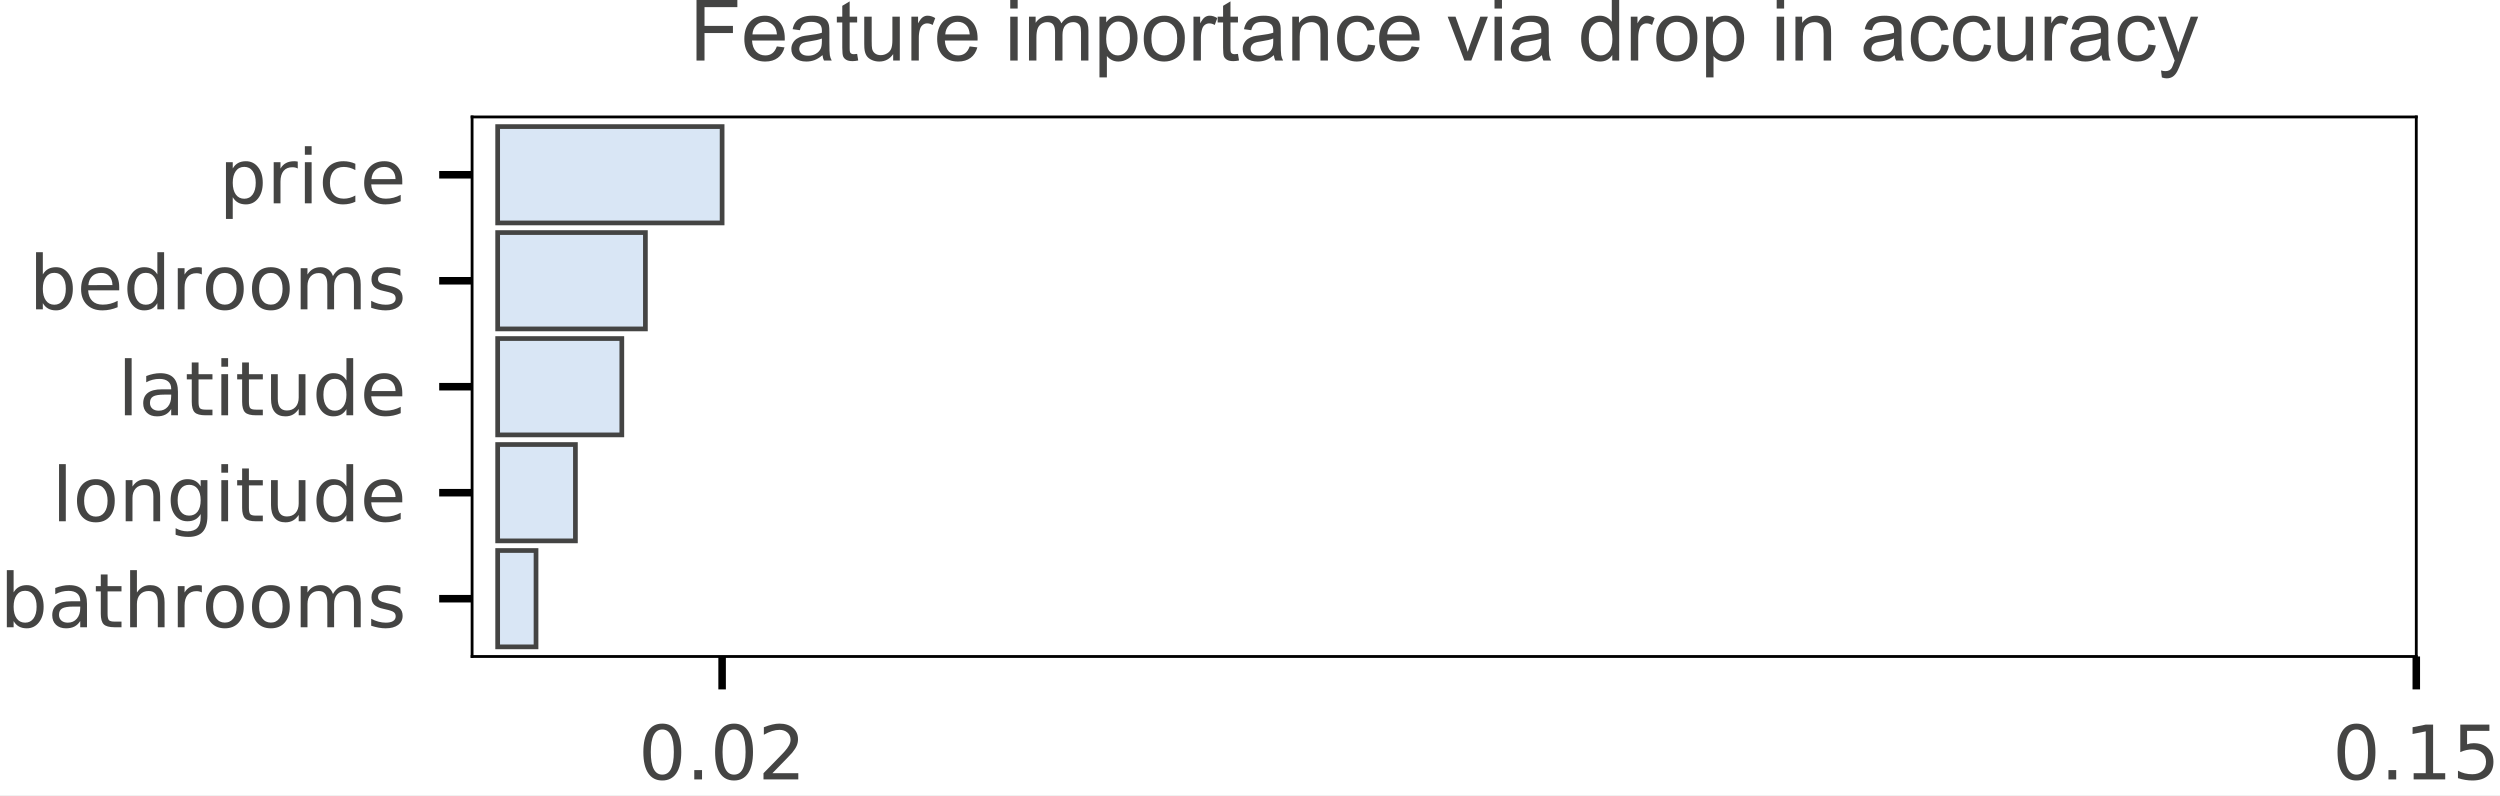
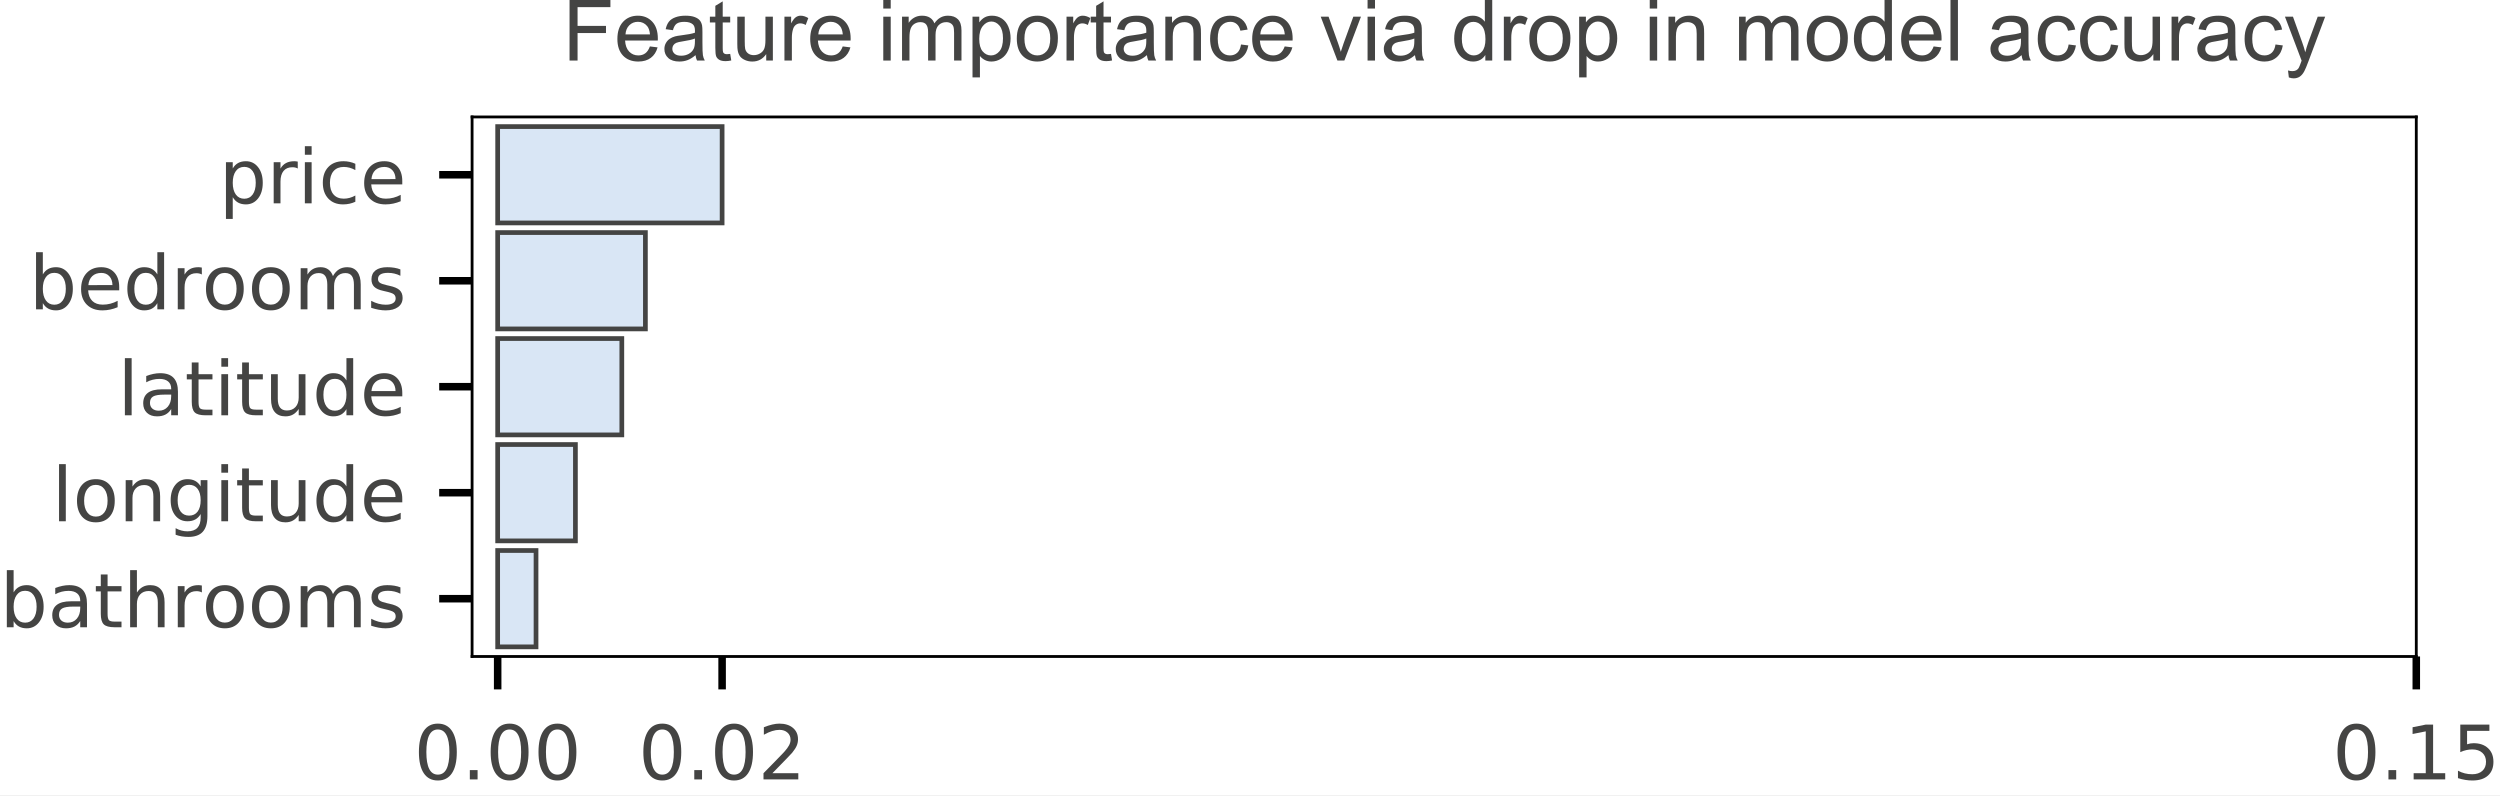
<svg xmlns="http://www.w3.org/2000/svg" xmlns:xlink="http://www.w3.org/1999/xlink" height="84.585pt" version="1.1" viewBox="0 0 265.967 84.585" width="265.967pt">
  <defs>
    <style type="text/css">
*{stroke-linecap:butt;stroke-linejoin:round;}
  </style>
  </defs>
  <g id="figure_1">
    <g id="patch_1">
      <path d="M 0 84.585  L 265.967 84.585  L 265.967 0  L 0 0  z " style="fill:#ffffff;" />
    </g>
    <g id="axes_1">
      <g id="patch_2">
        <path d="M 50.224 69.842  L 257.061 69.842  L 257.061 12.442  L 50.224 12.442  z " style="fill:#ffffff;" />
      </g>
      <g id="patch_3">
-         <path clip-path="url(#p0bde8d46e2)" d="M 52.945 13.467  L 76.823 13.467  L 76.823 23.717  L 52.945 23.717  z " style="fill:#d9e6f5;stroke:#444443;stroke-linejoin:miter;stroke-width:0.5;" />
+         <path clip-path="url(#pe5309d9fb7)" d="M 52.945 13.467  L 76.823 13.467  L 76.823 23.717  L 52.945 23.717  z " style="fill:#d9e6f5;stroke:#444443;stroke-linejoin:miter;stroke-width:0.5;" />
      </g>
      <g id="patch_4">
-         <path clip-path="url(#p0bde8d46e2)" d="M 52.945 24.742  L 68.662 24.742  L 68.662 34.992  L 52.945 34.992  z " style="fill:#d9e6f5;stroke:#444443;stroke-linejoin:miter;stroke-width:0.5;" />
+         <path clip-path="url(#pe5309d9fb7)" d="M 52.945 24.742  L 68.662 24.742  L 68.662 34.992  L 52.945 34.992  z " style="fill:#d9e6f5;stroke:#444443;stroke-linejoin:miter;stroke-width:0.5;" />
      </g>
      <g id="patch_5">
-         <path clip-path="url(#p0bde8d46e2)" d="M 52.945 36.017  L 66.153 36.017  L 66.153 46.267  L 52.945 46.267  z " style="fill:#d9e6f5;stroke:#444443;stroke-linejoin:miter;stroke-width:0.5;" />
+         <path clip-path="url(#pe5309d9fb7)" d="M 52.945 36.017  L 66.153 36.017  L 66.153 46.267  L 52.945 46.267  z " style="fill:#d9e6f5;stroke:#444443;stroke-linejoin:miter;stroke-width:0.5;" />
      </g>
      <g id="patch_6">
-         <path clip-path="url(#p0bde8d46e2)" d="M 52.945 47.292  L 61.217 47.292  L 61.217 57.542  L 52.945 57.542  z " style="fill:#d9e6f5;stroke:#444443;stroke-linejoin:miter;stroke-width:0.5;" />
+         <path clip-path="url(#pe5309d9fb7)" d="M 52.945 47.292  L 61.217 47.292  L 61.217 57.542  L 52.945 57.542  z " style="fill:#d9e6f5;stroke:#444443;stroke-linejoin:miter;stroke-width:0.5;" />
      </g>
      <g id="patch_7">
-         <path clip-path="url(#p0bde8d46e2)" d="M 52.945 58.567  L 57.026 58.567  L 57.026 68.817  L 52.945 68.817  z " style="fill:#d9e6f5;stroke:#444443;stroke-linejoin:miter;stroke-width:0.5;" />
+         <path clip-path="url(#pe5309d9fb7)" d="M 52.945 58.567  L 57.026 58.567  L 57.026 68.817  L 52.945 68.817  z " style="fill:#d9e6f5;stroke:#444443;stroke-linejoin:miter;stroke-width:0.5;" />
      </g>
      <g id="matplotlib.axis_1">
        <g id="xtick_1">
          <g id="line2d_1">
            <defs>
-               <path d="M 0 0  L 0 3.5  " id="m0cca041484" style="stroke:#000000;stroke-width:0.8;" />
-             </defs>
-             <g>
-               <use style="stroke:#000000;stroke-width:0.8;" x="76.823" xlink:href="#m0cca041484" y="69.842" />
+               <path d="M 0 0  L 0 3.5  " id="m0c77540634" style="stroke:#000000;stroke-width:0.8;" />
+             </defs>
+             <g>
+               <use style="stroke:#000000;stroke-width:0.8;" x="52.945" xlink:href="#m0c77540634" y="69.842" />
            </g>
          </g>
          <g id="text_1">
            <defs>
              <path d="M 31.781 66.406  Q 24.172 66.406 20.328 58.906  Q 16.5 51.422 16.5 36.375  Q 16.5 21.391 20.328 13.891  Q 24.172 6.391 31.781 6.391  Q 39.453 6.391 43.281 13.891  Q 47.125 21.391 47.125 36.375  Q 47.125 51.422 43.281 58.906  Q 39.453 66.406 31.781 66.406  z M 31.781 74.219  Q 44.047 74.219 50.516 64.516  Q 56.984 54.828 56.984 36.375  Q 56.984 17.969 50.516 8.266  Q 44.047 -1.422 31.781 -1.422  Q 19.531 -1.422 13.062 8.266  Q 6.594 17.969 6.594 36.375  Q 6.594 54.828 13.062 64.516  Q 19.531 74.219 31.781 74.219  z " id="DejaVuSans-30" />
              <path d="M 10.688 12.406  L 21 12.406  L 21 0  L 10.688 0  z " id="DejaVuSans-2e" />
+             </defs>
+             <g style="fill:#444443;" transform="translate(44.03905 82.92078)scale(0.08 -0.08)">
+               <use xlink:href="#DejaVuSans-30" />
+               <use x="63.623" xlink:href="#DejaVuSans-2e" />
+               <use x="95.41" xlink:href="#DejaVuSans-30" />
+               <use x="159.033" xlink:href="#DejaVuSans-30" />
+             </g>
+           </g>
+         </g>
+         <g id="xtick_2">
+           <g id="line2d_2">
+             <g>
+               <use style="stroke:#000000;stroke-width:0.8;" x="76.823" xlink:href="#m0c77540634" y="69.842" />
+             </g>
+           </g>
+           <g id="text_2">
+             <defs>
              <path d="M 19.188 8.297  L 53.609 8.297  L 53.609 0  L 7.328 0  L 7.328 8.297  Q 12.938 14.109 22.625 23.891  Q 32.328 33.688 34.812 36.531  Q 39.547 41.844 41.422 45.531  Q 43.312 49.219 43.312 52.781  Q 43.312 58.594 39.234 62.25  Q 35.156 65.922 28.609 65.922  Q 23.969 65.922 18.812 64.312  Q 13.672 62.703 7.812 59.422  L 7.812 69.391  Q 13.766 71.781 18.938 73  Q 24.125 74.219 28.422 74.219  Q 39.75 74.219 46.484 68.547  Q 53.219 62.891 53.219 53.422  Q 53.219 48.922 51.531 44.891  Q 49.859 40.875 45.406 35.406  Q 44.188 33.984 37.641 27.219  Q 31.109 20.453 19.188 8.297  z " id="DejaVuSans-32" />
            </defs>
            <g style="fill:#444443;" transform="translate(67.91709 82.92078)scale(0.08 -0.08)">
              <use xlink:href="#DejaVuSans-30" />
              <use x="63.623" xlink:href="#DejaVuSans-2e" />
              <use x="95.41" xlink:href="#DejaVuSans-30" />
              <use x="159.033" xlink:href="#DejaVuSans-32" />
            </g>
          </g>
        </g>
-         <g id="xtick_2">
-           <g id="line2d_2">
-             <g>
-               <use style="stroke:#000000;stroke-width:0.8;" x="257.061" xlink:href="#m0cca041484" y="69.842" />
-             </g>
-           </g>
-           <g id="text_2">
+         <g id="xtick_3">
+           <g id="line2d_3">
+             <g>
+               <use style="stroke:#000000;stroke-width:0.8;" x="257.061" xlink:href="#m0c77540634" y="69.842" />
+             </g>
+           </g>
+           <g id="text_3">
            <defs>
              <path d="M 12.406 8.297  L 28.516 8.297  L 28.516 63.922  L 10.984 60.406  L 10.984 69.391  L 28.422 72.906  L 38.281 72.906  L 38.281 8.297  L 54.391 8.297  L 54.391 0  L 12.406 0  z " id="DejaVuSans-31" />
              <path d="M 10.797 72.906  L 49.516 72.906  L 49.516 64.594  L 19.828 64.594  L 19.828 46.734  Q 21.969 47.469 24.109 47.828  Q 26.266 48.188 28.422 48.188  Q 40.625 48.188 47.75 41.5  Q 54.891 34.812 54.891 23.391  Q 54.891 11.625 47.562 5.094  Q 40.234 -1.422 26.906 -1.422  Q 22.312 -1.422 17.547 -0.641  Q 12.797 0.141 7.719 1.703  L 7.719 11.625  Q 12.109 9.234 16.797 8.062  Q 21.484 6.891 26.703 6.891  Q 35.156 6.891 40.078 11.328  Q 45.016 15.766 45.016 23.391  Q 45.016 31 40.078 35.438  Q 35.156 39.891 26.703 39.891  Q 22.75 39.891 18.812 39.016  Q 14.891 38.141 10.797 36.281  z " id="DejaVuSans-35" />
            </defs>
            <g style="fill:#444443;" transform="translate(248.155 82.92078)scale(0.08 -0.08)">
              <use xlink:href="#DejaVuSans-30" />
              <use x="63.623" xlink:href="#DejaVuSans-2e" />
              <use x="95.41" xlink:href="#DejaVuSans-31" />
              <use x="159.033" xlink:href="#DejaVuSans-35" />
            </g>
          </g>
        </g>
      </g>
      <g id="matplotlib.axis_2">
        <g id="ytick_1">
-           <g id="line2d_3">
-             <defs>
-               <path d="M 0 0  L -3.5 0  " id="md24288e0cf" style="stroke:#000000;stroke-width:0.8;" />
-             </defs>
-             <g>
-               <use style="stroke:#000000;stroke-width:0.8;" x="50.224" xlink:href="#md24288e0cf" y="18.592" />
-             </g>
-           </g>
-           <g id="text_3">
+           <g id="line2d_4">
+             <defs>
+               <path d="M 0 0  L -3.5 0  " id="m595249c2ca" style="stroke:#000000;stroke-width:0.8;" />
+             </defs>
+             <g>
+               <use style="stroke:#000000;stroke-width:0.8;" x="50.224" xlink:href="#m595249c2ca" y="18.592" />
+             </g>
+           </g>
+           <g id="text_4">
            <defs>
              <path d="M 18.109 8.203  L 18.109 -20.797  L 9.078 -20.797  L 9.078 54.688  L 18.109 54.688  L 18.109 46.391  Q 20.953 51.266 25.266 53.625  Q 29.594 56 35.594 56  Q 45.562 56 51.781 48.094  Q 58.016 40.188 58.016 27.297  Q 58.016 14.406 51.781 6.484  Q 45.562 -1.422 35.594 -1.422  Q 29.594 -1.422 25.266 0.953  Q 20.953 3.328 18.109 8.203  z M 48.688 27.297  Q 48.688 37.203 44.609 42.844  Q 40.531 48.484 33.406 48.484  Q 26.266 48.484 22.188 42.844  Q 18.109 37.203 18.109 27.297  Q 18.109 17.391 22.188 11.75  Q 26.266 6.109 33.406 6.109  Q 40.531 6.109 44.609 11.75  Q 48.688 17.391 48.688 27.297  z " id="DejaVuSans-70" />
              <path d="M 41.109 46.297  Q 39.594 47.172 37.812 47.578  Q 36.031 48 33.891 48  Q 26.266 48 22.188 43.047  Q 18.109 38.094 18.109 28.812  L 18.109 0  L 9.078 0  L 9.078 54.688  L 18.109 54.688  L 18.109 46.188  Q 20.953 51.172 25.484 53.578  Q 30.031 56 36.531 56  Q 37.453 56 38.578 55.875  Q 39.703 55.766 41.062 55.516  z " id="DejaVuSans-72" />
              <path d="M 9.422 54.688  L 18.406 54.688  L 18.406 0  L 9.422 0  z M 9.422 75.984  L 18.406 75.984  L 18.406 64.594  L 9.422 64.594  z " id="DejaVuSans-69" />
              <path d="M 48.781 52.594  L 48.781 44.188  Q 44.969 46.297 41.141 47.344  Q 37.312 48.391 33.406 48.391  Q 24.656 48.391 19.812 42.844  Q 14.984 37.312 14.984 27.297  Q 14.984 17.281 19.812 11.734  Q 24.656 6.203 33.406 6.203  Q 37.312 6.203 41.141 7.25  Q 44.969 8.297 48.781 10.406  L 48.781 2.094  Q 45.016 0.344 40.984 -0.531  Q 36.969 -1.422 32.422 -1.422  Q 20.062 -1.422 12.781 6.344  Q 5.516 14.109 5.516 27.297  Q 5.516 40.672 12.859 48.328  Q 20.219 56 33.016 56  Q 37.156 56 41.109 55.141  Q 45.062 54.297 48.781 52.594  z " id="DejaVuSans-63" />
              <path d="M 56.203 29.594  L 56.203 25.203  L 14.891 25.203  Q 15.484 15.922 20.484 11.062  Q 25.484 6.203 34.422 6.203  Q 39.594 6.203 44.453 7.469  Q 49.312 8.734 54.109 11.281  L 54.109 2.781  Q 49.266 0.734 44.188 -0.344  Q 39.109 -1.422 33.891 -1.422  Q 20.797 -1.422 13.156 6.188  Q 5.516 13.812 5.516 26.812  Q 5.516 40.234 12.766 48.109  Q 20.016 56 32.328 56  Q 43.359 56 49.781 48.891  Q 56.203 41.797 56.203 29.594  z M 47.219 32.234  Q 47.125 39.594 43.094 43.984  Q 39.062 48.391 32.422 48.391  Q 24.906 48.391 20.391 44.141  Q 15.875 39.891 15.188 32.172  z " id="DejaVuSans-65" />
            </defs>
            <g style="fill:#444443;" transform="translate(23.3125 21.63141)scale(0.08 -0.08)">
              <use xlink:href="#DejaVuSans-70" />
              <use x="63.477" xlink:href="#DejaVuSans-72" />
              <use x="104.59" xlink:href="#DejaVuSans-69" />
              <use x="132.373" xlink:href="#DejaVuSans-63" />
              <use x="187.354" xlink:href="#DejaVuSans-65" />
            </g>
          </g>
        </g>
        <g id="ytick_2">
-           <g id="line2d_4">
-             <g>
-               <use style="stroke:#000000;stroke-width:0.8;" x="50.224" xlink:href="#md24288e0cf" y="29.867" />
-             </g>
-           </g>
-           <g id="text_4">
+           <g id="line2d_5">
+             <g>
+               <use style="stroke:#000000;stroke-width:0.8;" x="50.224" xlink:href="#m595249c2ca" y="29.867" />
+             </g>
+           </g>
+           <g id="text_5">
            <defs>
              <path d="M 48.688 27.297  Q 48.688 37.203 44.609 42.844  Q 40.531 48.484 33.406 48.484  Q 26.266 48.484 22.188 42.844  Q 18.109 37.203 18.109 27.297  Q 18.109 17.391 22.188 11.75  Q 26.266 6.109 33.406 6.109  Q 40.531 6.109 44.609 11.75  Q 48.688 17.391 48.688 27.297  z M 18.109 46.391  Q 20.953 51.266 25.266 53.625  Q 29.594 56 35.594 56  Q 45.562 56 51.781 48.094  Q 58.016 40.188 58.016 27.297  Q 58.016 14.406 51.781 6.484  Q 45.562 -1.422 35.594 -1.422  Q 29.594 -1.422 25.266 0.953  Q 20.953 3.328 18.109 8.203  L 18.109 0  L 9.078 0  L 9.078 75.984  L 18.109 75.984  z " id="DejaVuSans-62" />
              <path d="M 45.406 46.391  L 45.406 75.984  L 54.391 75.984  L 54.391 0  L 45.406 0  L 45.406 8.203  Q 42.578 3.328 38.25 0.953  Q 33.938 -1.422 27.875 -1.422  Q 17.969 -1.422 11.734 6.484  Q 5.516 14.406 5.516 27.297  Q 5.516 40.188 11.734 48.094  Q 17.969 56 27.875 56  Q 33.938 56 38.25 53.625  Q 42.578 51.266 45.406 46.391  z M 14.797 27.297  Q 14.797 17.391 18.875 11.75  Q 22.953 6.109 30.078 6.109  Q 37.203 6.109 41.297 11.75  Q 45.406 17.391 45.406 27.297  Q 45.406 37.203 41.297 42.844  Q 37.203 48.484 30.078 48.484  Q 22.953 48.484 18.875 42.844  Q 14.797 37.203 14.797 27.297  z " id="DejaVuSans-64" />
              <path d="M 30.609 48.391  Q 23.391 48.391 19.188 42.75  Q 14.984 37.109 14.984 27.297  Q 14.984 17.484 19.156 11.844  Q 23.344 6.203 30.609 6.203  Q 37.797 6.203 41.984 11.859  Q 46.188 17.531 46.188 27.297  Q 46.188 37.016 41.984 42.703  Q 37.797 48.391 30.609 48.391  z M 30.609 56  Q 42.328 56 49.016 48.375  Q 55.719 40.766 55.719 27.297  Q 55.719 13.875 49.016 6.219  Q 42.328 -1.422 30.609 -1.422  Q 18.844 -1.422 12.172 6.219  Q 5.516 13.875 5.516 27.297  Q 5.516 40.766 12.172 48.375  Q 18.844 56 30.609 56  z " id="DejaVuSans-6f" />
              <path d="M 52 44.188  Q 55.375 50.25 60.062 53.125  Q 64.75 56 71.094 56  Q 79.641 56 84.281 50.016  Q 88.922 44.047 88.922 33.016  L 88.922 0  L 79.891 0  L 79.891 32.719  Q 79.891 40.578 77.094 44.375  Q 74.312 48.188 68.609 48.188  Q 61.625 48.188 57.562 43.547  Q 53.516 38.922 53.516 30.906  L 53.516 0  L 44.484 0  L 44.484 32.719  Q 44.484 40.625 41.703 44.406  Q 38.922 48.188 33.109 48.188  Q 26.219 48.188 22.156 43.531  Q 18.109 38.875 18.109 30.906  L 18.109 0  L 9.078 0  L 9.078 54.688  L 18.109 54.688  L 18.109 46.188  Q 21.188 51.219 25.484 53.609  Q 29.781 56 35.688 56  Q 41.656 56 45.828 52.969  Q 50 49.953 52 44.188  z " id="DejaVuSans-6d" />
              <path d="M 44.281 53.078  L 44.281 44.578  Q 40.484 46.531 36.375 47.5  Q 32.281 48.484 27.875 48.484  Q 21.188 48.484 17.844 46.438  Q 14.5 44.391 14.5 40.281  Q 14.5 37.156 16.891 35.375  Q 19.281 33.594 26.516 31.984  L 29.594 31.297  Q 39.156 29.25 43.188 25.516  Q 47.219 21.781 47.219 15.094  Q 47.219 7.469 41.188 3.016  Q 35.156 -1.422 24.609 -1.422  Q 20.219 -1.422 15.453 -0.562  Q 10.688 0.297 5.422 2  L 5.422 11.281  Q 10.406 8.688 15.234 7.391  Q 20.062 6.109 24.812 6.109  Q 31.156 6.109 34.562 8.281  Q 37.984 10.453 37.984 14.406  Q 37.984 18.062 35.516 20.016  Q 33.062 21.969 24.703 23.781  L 21.578 24.516  Q 13.234 26.266 9.516 29.906  Q 5.812 33.547 5.812 39.891  Q 5.812 47.609 11.281 51.797  Q 16.75 56 26.812 56  Q 31.781 56 36.172 55.266  Q 40.578 54.547 44.281 53.078  z " id="DejaVuSans-73" />
            </defs>
            <g style="fill:#444443;" transform="translate(3.1075 32.90641)scale(0.08 -0.08)">
              <use xlink:href="#DejaVuSans-62" />
              <use x="63.477" xlink:href="#DejaVuSans-65" />
              <use x="125" xlink:href="#DejaVuSans-64" />
              <use x="188.477" xlink:href="#DejaVuSans-72" />
              <use x="229.559" xlink:href="#DejaVuSans-6f" />
              <use x="290.74" xlink:href="#DejaVuSans-6f" />
              <use x="351.922" xlink:href="#DejaVuSans-6d" />
              <use x="449.334" xlink:href="#DejaVuSans-73" />
            </g>
          </g>
        </g>
        <g id="ytick_3">
-           <g id="line2d_5">
-             <g>
-               <use style="stroke:#000000;stroke-width:0.8;" x="50.224" xlink:href="#md24288e0cf" y="41.142" />
-             </g>
-           </g>
-           <g id="text_5">
+           <g id="line2d_6">
+             <g>
+               <use style="stroke:#000000;stroke-width:0.8;" x="50.224" xlink:href="#m595249c2ca" y="41.142" />
+             </g>
+           </g>
+           <g id="text_6">
            <defs>
              <path d="M 9.422 75.984  L 18.406 75.984  L 18.406 0  L 9.422 0  z " id="DejaVuSans-6c" />
              <path d="M 34.281 27.484  Q 23.391 27.484 19.188 25  Q 14.984 22.516 14.984 16.5  Q 14.984 11.719 18.141 8.906  Q 21.297 6.109 26.703 6.109  Q 34.188 6.109 38.703 11.406  Q 43.219 16.703 43.219 25.484  L 43.219 27.484  z M 52.203 31.203  L 52.203 0  L 43.219 0  L 43.219 8.297  Q 40.141 3.328 35.547 0.953  Q 30.953 -1.422 24.312 -1.422  Q 15.922 -1.422 10.953 3.297  Q 6 8.016 6 15.922  Q 6 25.141 12.172 29.828  Q 18.359 34.516 30.609 34.516  L 43.219 34.516  L 43.219 35.406  Q 43.219 41.609 39.141 45  Q 35.062 48.391 27.688 48.391  Q 23 48.391 18.547 47.266  Q 14.109 46.141 10.016 43.891  L 10.016 52.203  Q 14.938 54.109 19.578 55.047  Q 24.219 56 28.609 56  Q 40.484 56 46.344 49.844  Q 52.203 43.703 52.203 31.203  z " id="DejaVuSans-61" />
              <path d="M 18.312 70.219  L 18.312 54.688  L 36.812 54.688  L 36.812 47.703  L 18.312 47.703  L 18.312 18.016  Q 18.312 11.328 20.141 9.422  Q 21.969 7.516 27.594 7.516  L 36.812 7.516  L 36.812 0  L 27.594 0  Q 17.188 0 13.234 3.875  Q 9.281 7.766 9.281 18.016  L 9.281 47.703  L 2.688 47.703  L 2.688 54.688  L 9.281 54.688  L 9.281 70.219  z " id="DejaVuSans-74" />
              <path d="M 8.5 21.578  L 8.5 54.688  L 17.484 54.688  L 17.484 21.922  Q 17.484 14.156 20.5 10.266  Q 23.531 6.391 29.594 6.391  Q 36.859 6.391 41.078 11.031  Q 45.312 15.672 45.312 23.688  L 45.312 54.688  L 54.297 54.688  L 54.297 0  L 45.312 0  L 45.312 8.406  Q 42.047 3.422 37.719 1  Q 33.406 -1.422 27.688 -1.422  Q 18.266 -1.422 13.375 4.438  Q 8.5 10.297 8.5 21.578  z M 31.109 56  z " id="DejaVuSans-75" />
            </defs>
            <g style="fill:#444443;" transform="translate(12.5325 44.18141)scale(0.08 -0.08)">
              <use xlink:href="#DejaVuSans-6c" />
              <use x="27.783" xlink:href="#DejaVuSans-61" />
              <use x="89.062" xlink:href="#DejaVuSans-74" />
              <use x="128.271" xlink:href="#DejaVuSans-69" />
              <use x="156.055" xlink:href="#DejaVuSans-74" />
              <use x="195.264" xlink:href="#DejaVuSans-75" />
              <use x="258.643" xlink:href="#DejaVuSans-64" />
              <use x="322.119" xlink:href="#DejaVuSans-65" />
            </g>
          </g>
        </g>
        <g id="ytick_4">
-           <g id="line2d_6">
-             <g>
-               <use style="stroke:#000000;stroke-width:0.8;" x="50.224" xlink:href="#md24288e0cf" y="52.417" />
-             </g>
-           </g>
-           <g id="text_6">
+           <g id="line2d_7">
+             <g>
+               <use style="stroke:#000000;stroke-width:0.8;" x="50.224" xlink:href="#m595249c2ca" y="52.417" />
+             </g>
+           </g>
+           <g id="text_7">
            <defs>
              <path d="M 54.891 33.016  L 54.891 0  L 45.906 0  L 45.906 32.719  Q 45.906 40.484 42.875 44.328  Q 39.844 48.188 33.797 48.188  Q 26.516 48.188 22.312 43.547  Q 18.109 38.922 18.109 30.906  L 18.109 0  L 9.078 0  L 9.078 54.688  L 18.109 54.688  L 18.109 46.188  Q 21.344 51.125 25.703 53.562  Q 30.078 56 35.797 56  Q 45.219 56 50.047 50.172  Q 54.891 44.344 54.891 33.016  z " id="DejaVuSans-6e" />
              <path d="M 45.406 27.984  Q 45.406 37.75 41.375 43.109  Q 37.359 48.484 30.078 48.484  Q 22.859 48.484 18.828 43.109  Q 14.797 37.75 14.797 27.984  Q 14.797 18.266 18.828 12.891  Q 22.859 7.516 30.078 7.516  Q 37.359 7.516 41.375 12.891  Q 45.406 18.266 45.406 27.984  z M 54.391 6.781  Q 54.391 -7.172 48.188 -13.984  Q 42 -20.797 29.203 -20.797  Q 24.469 -20.797 20.266 -20.094  Q 16.062 -19.391 12.109 -17.922  L 12.109 -9.188  Q 16.062 -11.328 19.922 -12.344  Q 23.781 -13.375 27.781 -13.375  Q 36.625 -13.375 41.016 -8.766  Q 45.406 -4.156 45.406 5.172  L 45.406 9.625  Q 42.625 4.781 38.281 2.391  Q 33.938 0 27.875 0  Q 17.828 0 11.672 7.656  Q 5.516 15.328 5.516 27.984  Q 5.516 40.672 11.672 48.328  Q 17.828 56 27.875 56  Q 33.938 56 38.281 53.609  Q 42.625 51.219 45.406 46.391  L 45.406 54.688  L 54.391 54.688  z " id="DejaVuSans-67" />
            </defs>
            <g style="fill:#444443;" transform="translate(5.5275 55.45641)scale(0.08 -0.08)">
              <use xlink:href="#DejaVuSans-6c" />
              <use x="27.783" xlink:href="#DejaVuSans-6f" />
              <use x="88.965" xlink:href="#DejaVuSans-6e" />
              <use x="152.344" xlink:href="#DejaVuSans-67" />
              <use x="215.82" xlink:href="#DejaVuSans-69" />
              <use x="243.604" xlink:href="#DejaVuSans-74" />
              <use x="282.812" xlink:href="#DejaVuSans-75" />
              <use x="346.191" xlink:href="#DejaVuSans-64" />
              <use x="409.668" xlink:href="#DejaVuSans-65" />
            </g>
          </g>
        </g>
        <g id="ytick_5">
-           <g id="line2d_7">
-             <g>
-               <use style="stroke:#000000;stroke-width:0.8;" x="50.224" xlink:href="#md24288e0cf" y="63.692" />
-             </g>
-           </g>
-           <g id="text_7">
+           <g id="line2d_8">
+             <g>
+               <use style="stroke:#000000;stroke-width:0.8;" x="50.224" xlink:href="#m595249c2ca" y="63.692" />
+             </g>
+           </g>
+           <g id="text_8">
            <defs>
              <path d="M 54.891 33.016  L 54.891 0  L 45.906 0  L 45.906 32.719  Q 45.906 40.484 42.875 44.328  Q 39.844 48.188 33.797 48.188  Q 26.516 48.188 22.312 43.547  Q 18.109 38.922 18.109 30.906  L 18.109 0  L 9.078 0  L 9.078 75.984  L 18.109 75.984  L 18.109 46.188  Q 21.344 51.125 25.703 53.562  Q 30.078 56 35.797 56  Q 45.219 56 50.047 50.172  Q 54.891 44.344 54.891 33.016  z " id="DejaVuSans-68" />
            </defs>
            <g style="fill:#444443;" transform="translate(0 66.73141)scale(0.08 -0.08)">
              <use xlink:href="#DejaVuSans-62" />
              <use x="63.477" xlink:href="#DejaVuSans-61" />
              <use x="124.756" xlink:href="#DejaVuSans-74" />
              <use x="163.965" xlink:href="#DejaVuSans-68" />
              <use x="227.344" xlink:href="#DejaVuSans-72" />
              <use x="268.426" xlink:href="#DejaVuSans-6f" />
              <use x="329.607" xlink:href="#DejaVuSans-6f" />
              <use x="390.789" xlink:href="#DejaVuSans-6d" />
              <use x="488.201" xlink:href="#DejaVuSans-73" />
            </g>
          </g>
        </g>
      </g>
      <g id="patch_8">
        <path d="M 50.224 69.842  L 50.224 12.442  " style="fill:none;stroke:#000000;stroke-linecap:square;stroke-linejoin:miter;stroke-width:0.3;" />
      </g>
      <g id="patch_9">
        <path d="M 257.061 69.842  L 257.061 12.442  " style="fill:none;stroke:#000000;stroke-linecap:square;stroke-linejoin:miter;stroke-width:0.3;" />
      </g>
      <g id="patch_10">
        <path d="M 50.224 69.842  L 257.061 69.842  " style="fill:none;stroke:#000000;stroke-linecap:square;stroke-linejoin:miter;stroke-width:0.3;" />
      </g>
      <g id="patch_11">
        <path d="M 50.224 12.442  L 257.061 12.442  " style="fill:none;stroke:#000000;stroke-linecap:square;stroke-linejoin:miter;stroke-width:0.3;" />
      </g>
-       <g id="text_8">
+       <g id="text_9">
        <defs>
          <path d="M 8.203 0  L 8.203 71.578  L 56.5 71.578  L 56.5 63.141  L 17.672 63.141  L 17.672 40.969  L 51.266 40.969  L 51.266 32.516  L 17.672 32.516  L 17.672 0  z " id="ArialMT-46" />
          <path d="M 42.094 16.703  L 51.172 15.578  Q 49.031 7.625 43.219 3.219  Q 37.406 -1.172 28.375 -1.172  Q 17 -1.172 10.328 5.828  Q 3.656 12.844 3.656 25.484  Q 3.656 38.578 10.391 45.797  Q 17.141 53.031 27.875 53.031  Q 38.281 53.031 44.875 45.953  Q 51.469 38.875 51.469 26.031  Q 51.469 25.25 51.422 23.688  L 12.75 23.688  Q 13.234 15.141 17.578 10.594  Q 21.922 6.062 28.422 6.062  Q 33.25 6.062 36.672 8.594  Q 40.094 11.141 42.094 16.703  z M 13.234 30.906  L 42.188 30.906  Q 41.609 37.453 38.875 40.719  Q 34.672 45.797 27.984 45.797  Q 21.922 45.797 17.797 41.75  Q 13.672 37.703 13.234 30.906  z " id="ArialMT-65" />
          <path d="M 40.438 6.391  Q 35.547 2.25 31.031 0.531  Q 26.516 -1.172 21.344 -1.172  Q 12.797 -1.172 8.203 3  Q 3.609 7.172 3.609 13.672  Q 3.609 17.484 5.344 20.625  Q 7.078 23.781 9.891 25.688  Q 12.703 27.594 16.219 28.562  Q 18.797 29.25 24.031 29.891  Q 34.672 31.156 39.703 32.906  Q 39.75 34.719 39.75 35.203  Q 39.75 40.578 37.25 42.781  Q 33.891 45.75 27.25 45.75  Q 21.047 45.75 18.094 43.578  Q 15.141 41.406 13.719 35.891  L 5.125 37.062  Q 6.297 42.578 8.984 45.969  Q 11.672 49.359 16.75 51.188  Q 21.828 53.031 28.516 53.031  Q 35.156 53.031 39.297 51.469  Q 43.453 49.906 45.406 47.531  Q 47.359 45.172 48.141 41.547  Q 48.578 39.312 48.578 33.453  L 48.578 21.734  Q 48.578 9.469 49.141 6.219  Q 49.703 2.984 51.375 0  L 42.188 0  Q 40.828 2.734 40.438 6.391  z M 39.703 26.031  Q 34.906 24.078 25.344 22.703  Q 19.922 21.922 17.672 20.938  Q 15.438 19.969 14.203 18.094  Q 12.984 16.219 12.984 13.922  Q 12.984 10.406 15.641 8.062  Q 18.312 5.719 23.438 5.719  Q 28.516 5.719 32.469 7.938  Q 36.422 10.156 38.281 14.016  Q 39.703 17 39.703 22.797  z " id="ArialMT-61" />
          <path d="M 25.781 7.859  L 27.047 0.094  Q 23.344 -0.688 20.406 -0.688  Q 15.625 -0.688 12.984 0.828  Q 10.359 2.344 9.281 4.812  Q 8.203 7.281 8.203 15.188  L 8.203 45.016  L 1.766 45.016  L 1.766 51.859  L 8.203 51.859  L 8.203 64.703  L 16.938 69.969  L 16.938 51.859  L 25.781 51.859  L 25.781 45.016  L 16.938 45.016  L 16.938 14.703  Q 16.938 10.938 17.406 9.859  Q 17.875 8.797 18.922 8.156  Q 19.969 7.516 21.922 7.516  Q 23.391 7.516 25.781 7.859  z " id="ArialMT-74" />
          <path d="M 40.578 0  L 40.578 7.625  Q 34.516 -1.172 24.125 -1.172  Q 19.531 -1.172 15.547 0.578  Q 11.578 2.344 9.641 5  Q 7.719 7.672 6.938 11.531  Q 6.391 14.109 6.391 19.734  L 6.391 51.859  L 15.188 51.859  L 15.188 23.094  Q 15.188 16.219 15.719 13.812  Q 16.547 10.359 19.234 8.375  Q 21.922 6.391 25.875 6.391  Q 29.828 6.391 33.297 8.422  Q 36.766 10.453 38.203 13.938  Q 39.656 17.438 39.656 24.078  L 39.656 51.859  L 48.438 51.859  L 48.438 0  z " id="ArialMT-75" />
          <path d="M 6.5 0  L 6.5 51.859  L 14.406 51.859  L 14.406 44  Q 17.438 49.516 20 51.266  Q 22.562 53.031 25.641 53.031  Q 30.078 53.031 34.672 50.203  L 31.641 42.047  Q 28.422 43.953 25.203 43.953  Q 22.312 43.953 20.016 42.219  Q 17.719 40.484 16.75 37.406  Q 15.281 32.719 15.281 27.156  L 15.281 0  z " id="ArialMT-72" />
          <path id="ArialMT-20" />
          <path d="M 6.641 61.469  L 6.641 71.578  L 15.438 71.578  L 15.438 61.469  z M 6.641 0  L 6.641 51.859  L 15.438 51.859  L 15.438 0  z " id="ArialMT-69" />
          <path d="M 6.594 0  L 6.594 51.859  L 14.453 51.859  L 14.453 44.578  Q 16.891 48.391 20.938 50.703  Q 25 53.031 30.172 53.031  Q 35.938 53.031 39.625 50.641  Q 43.312 48.25 44.828 43.953  Q 50.984 53.031 60.844 53.031  Q 68.562 53.031 72.703 48.75  Q 76.859 44.484 76.859 35.594  L 76.859 0  L 68.109 0  L 68.109 32.672  Q 68.109 37.938 67.25 40.25  Q 66.406 42.578 64.156 43.984  Q 61.922 45.406 58.891 45.406  Q 53.422 45.406 49.797 41.766  Q 46.188 38.141 46.188 30.125  L 46.188 0  L 37.406 0  L 37.406 33.688  Q 37.406 39.547 35.25 42.469  Q 33.109 45.406 28.219 45.406  Q 24.516 45.406 21.359 43.453  Q 18.219 41.5 16.797 37.734  Q 15.375 33.984 15.375 26.906  L 15.375 0  z " id="ArialMT-6d" />
          <path d="M 6.594 -19.875  L 6.594 51.859  L 14.594 51.859  L 14.594 45.125  Q 17.438 49.078 21 51.047  Q 24.562 53.031 29.641 53.031  Q 36.281 53.031 41.359 49.609  Q 46.438 46.188 49.016 39.953  Q 51.609 33.734 51.609 26.312  Q 51.609 18.359 48.75 11.984  Q 45.906 5.609 40.453 2.219  Q 35.016 -1.172 29 -1.172  Q 24.609 -1.172 21.109 0.688  Q 17.625 2.547 15.375 5.375  L 15.375 -19.875  z M 14.547 25.641  Q 14.547 15.625 18.594 10.844  Q 22.656 6.062 28.422 6.062  Q 34.281 6.062 38.453 11.016  Q 42.625 15.969 42.625 26.375  Q 42.625 36.281 38.547 41.203  Q 34.469 46.141 28.812 46.141  Q 23.188 46.141 18.859 40.891  Q 14.547 35.641 14.547 25.641  z " id="ArialMT-70" />
          <path d="M 3.328 25.922  Q 3.328 40.328 11.328 47.266  Q 18.016 53.031 27.641 53.031  Q 38.328 53.031 45.109 46.016  Q 51.906 39.016 51.906 26.656  Q 51.906 16.656 48.906 10.906  Q 45.906 5.172 40.156 2  Q 34.422 -1.172 27.641 -1.172  Q 16.75 -1.172 10.031 5.812  Q 3.328 12.797 3.328 25.922  z M 12.359 25.922  Q 12.359 15.969 16.703 11.016  Q 21.047 6.062 27.641 6.062  Q 34.188 6.062 38.531 11.031  Q 42.875 16.016 42.875 26.219  Q 42.875 35.844 38.5 40.797  Q 34.125 45.75 27.641 45.75  Q 21.047 45.75 16.703 40.812  Q 12.359 35.891 12.359 25.922  z " id="ArialMT-6f" />
          <path d="M 6.594 0  L 6.594 51.859  L 14.5 51.859  L 14.5 44.484  Q 20.219 53.031 31 53.031  Q 35.688 53.031 39.625 51.344  Q 43.562 49.656 45.516 46.922  Q 47.469 44.188 48.25 40.438  Q 48.734 37.984 48.734 31.891  L 48.734 0  L 39.938 0  L 39.938 31.547  Q 39.938 36.922 38.906 39.578  Q 37.891 42.234 35.281 43.812  Q 32.672 45.406 29.156 45.406  Q 23.531 45.406 19.453 41.844  Q 15.375 38.281 15.375 28.328  L 15.375 0  z " id="ArialMT-6e" />
          <path d="M 40.438 19  L 49.078 17.875  Q 47.656 8.938 41.812 3.875  Q 35.984 -1.172 27.484 -1.172  Q 16.844 -1.172 10.375 5.781  Q 3.906 12.75 3.906 25.734  Q 3.906 34.125 6.688 40.422  Q 9.469 46.734 15.156 49.875  Q 20.844 53.031 27.547 53.031  Q 35.984 53.031 41.359 48.75  Q 46.734 44.484 48.25 36.625  L 39.703 35.297  Q 38.484 40.531 35.375 43.156  Q 32.281 45.797 27.875 45.797  Q 21.234 45.797 17.078 41.031  Q 12.938 36.281 12.938 25.984  Q 12.938 15.531 16.938 10.797  Q 20.953 6.062 27.391 6.062  Q 32.562 6.062 36.031 9.234  Q 39.5 12.406 40.438 19  z " id="ArialMT-63" />
          <path d="M 21 0  L 1.266 51.859  L 10.547 51.859  L 21.688 20.797  Q 23.484 15.766 25 10.359  Q 26.172 14.453 28.266 20.219  L 39.797 51.859  L 48.828 51.859  L 29.203 0  z " id="ArialMT-76" />
          <path d="M 40.234 0  L 40.234 6.547  Q 35.297 -1.172 25.734 -1.172  Q 19.531 -1.172 14.328 2.25  Q 9.125 5.672 6.266 11.797  Q 3.422 17.922 3.422 25.875  Q 3.422 33.641 6 39.969  Q 8.594 46.297 13.766 49.656  Q 18.953 53.031 25.344 53.031  Q 30.031 53.031 33.688 51.047  Q 37.359 49.078 39.656 45.906  L 39.656 71.578  L 48.391 71.578  L 48.391 0  z M 12.453 25.875  Q 12.453 15.922 16.641 10.984  Q 20.844 6.062 26.562 6.062  Q 32.328 6.062 36.344 10.766  Q 40.375 15.484 40.375 25.141  Q 40.375 35.797 36.266 40.766  Q 32.172 45.75 26.172 45.75  Q 20.312 45.75 16.375 40.969  Q 12.453 36.188 12.453 25.875  z " id="ArialMT-64" />
+           <path d="M 6.391 0  L 6.391 71.578  L 15.188 71.578  L 15.188 0  z " id="ArialMT-6c" />
          <path d="M 6.203 -19.969  L 5.219 -11.719  Q 8.109 -12.5 10.25 -12.5  Q 13.188 -12.5 14.938 -11.516  Q 16.703 -10.547 17.828 -8.797  Q 18.656 -7.469 20.516 -2.25  Q 20.75 -1.516 21.297 -0.094  L 1.609 51.859  L 11.078 51.859  L 21.875 21.828  Q 23.969 16.109 25.641 9.812  Q 27.156 15.875 29.25 21.625  L 40.328 51.859  L 49.125 51.859  L 29.391 -0.875  Q 26.219 -9.422 24.469 -12.641  Q 22.125 -17 19.094 -19.016  Q 16.062 -21.047 11.859 -21.047  Q 9.328 -21.047 6.203 -19.969  z " id="ArialMT-79" />
        </defs>
-         <g style="fill:#444443;" transform="translate(73.36039 6.442031)scale(0.09 -0.09)">
+         <g style="fill:#444443;" transform="translate(59.85477 6.442031)scale(0.09 -0.09)">
          <use xlink:href="#ArialMT-46" />
          <use x="61.084" xlink:href="#ArialMT-65" />
          <use x="116.699" xlink:href="#ArialMT-61" />
          <use x="172.314" xlink:href="#ArialMT-74" />
          <use x="200.098" xlink:href="#ArialMT-75" />
          <use x="255.713" xlink:href="#ArialMT-72" />
          <use x="289.014" xlink:href="#ArialMT-65" />
          <use x="344.629" xlink:href="#ArialMT-20" />
          <use x="372.412" xlink:href="#ArialMT-69" />
          <use x="394.629" xlink:href="#ArialMT-6d" />
          <use x="477.93" xlink:href="#ArialMT-70" />
          <use x="533.545" xlink:href="#ArialMT-6f" />
          <use x="589.16" xlink:href="#ArialMT-72" />
          <use x="622.461" xlink:href="#ArialMT-74" />
          <use x="650.244" xlink:href="#ArialMT-61" />
          <use x="705.859" xlink:href="#ArialMT-6e" />
          <use x="761.475" xlink:href="#ArialMT-63" />
          <use x="811.475" xlink:href="#ArialMT-65" />
          <use x="867.09" xlink:href="#ArialMT-20" />
          <use x="894.873" xlink:href="#ArialMT-76" />
          <use x="944.873" xlink:href="#ArialMT-69" />
          <use x="967.09" xlink:href="#ArialMT-61" />
          <use x="1022.705" xlink:href="#ArialMT-20" />
          <use x="1050.488" xlink:href="#ArialMT-64" />
          <use x="1106.104" xlink:href="#ArialMT-72" />
          <use x="1139.404" xlink:href="#ArialMT-6f" />
          <use x="1195.02" xlink:href="#ArialMT-70" />
          <use x="1250.635" xlink:href="#ArialMT-20" />
          <use x="1278.418" xlink:href="#ArialMT-69" />
          <use x="1300.635" xlink:href="#ArialMT-6e" />
          <use x="1356.25" xlink:href="#ArialMT-20" />
-           <use x="1384.033" xlink:href="#ArialMT-61" />
-           <use x="1439.648" xlink:href="#ArialMT-63" />
-           <use x="1489.648" xlink:href="#ArialMT-63" />
-           <use x="1539.648" xlink:href="#ArialMT-75" />
-           <use x="1595.264" xlink:href="#ArialMT-72" />
-           <use x="1628.564" xlink:href="#ArialMT-61" />
-           <use x="1684.18" xlink:href="#ArialMT-63" />
-           <use x="1734.18" xlink:href="#ArialMT-79" />
+           <use x="1384.033" xlink:href="#ArialMT-6d" />
+           <use x="1467.334" xlink:href="#ArialMT-6f" />
+           <use x="1522.949" xlink:href="#ArialMT-64" />
+           <use x="1578.564" xlink:href="#ArialMT-65" />
+           <use x="1634.18" xlink:href="#ArialMT-6c" />
+           <use x="1656.396" xlink:href="#ArialMT-20" />
+           <use x="1684.18" xlink:href="#ArialMT-61" />
+           <use x="1739.795" xlink:href="#ArialMT-63" />
+           <use x="1789.795" xlink:href="#ArialMT-63" />
+           <use x="1839.795" xlink:href="#ArialMT-75" />
+           <use x="1895.41" xlink:href="#ArialMT-72" />
+           <use x="1928.711" xlink:href="#ArialMT-61" />
+           <use x="1984.326" xlink:href="#ArialMT-63" />
+           <use x="2034.326" xlink:href="#ArialMT-79" />
        </g>
      </g>
    </g>
  </g>
  <defs>
-     <clipPath id="p0bde8d46e2">
+     <clipPath id="pe5309d9fb7">
      <rect height="57.4" width="206.838" x="50.224" y="12.442" />
    </clipPath>
  </defs>
</svg>
